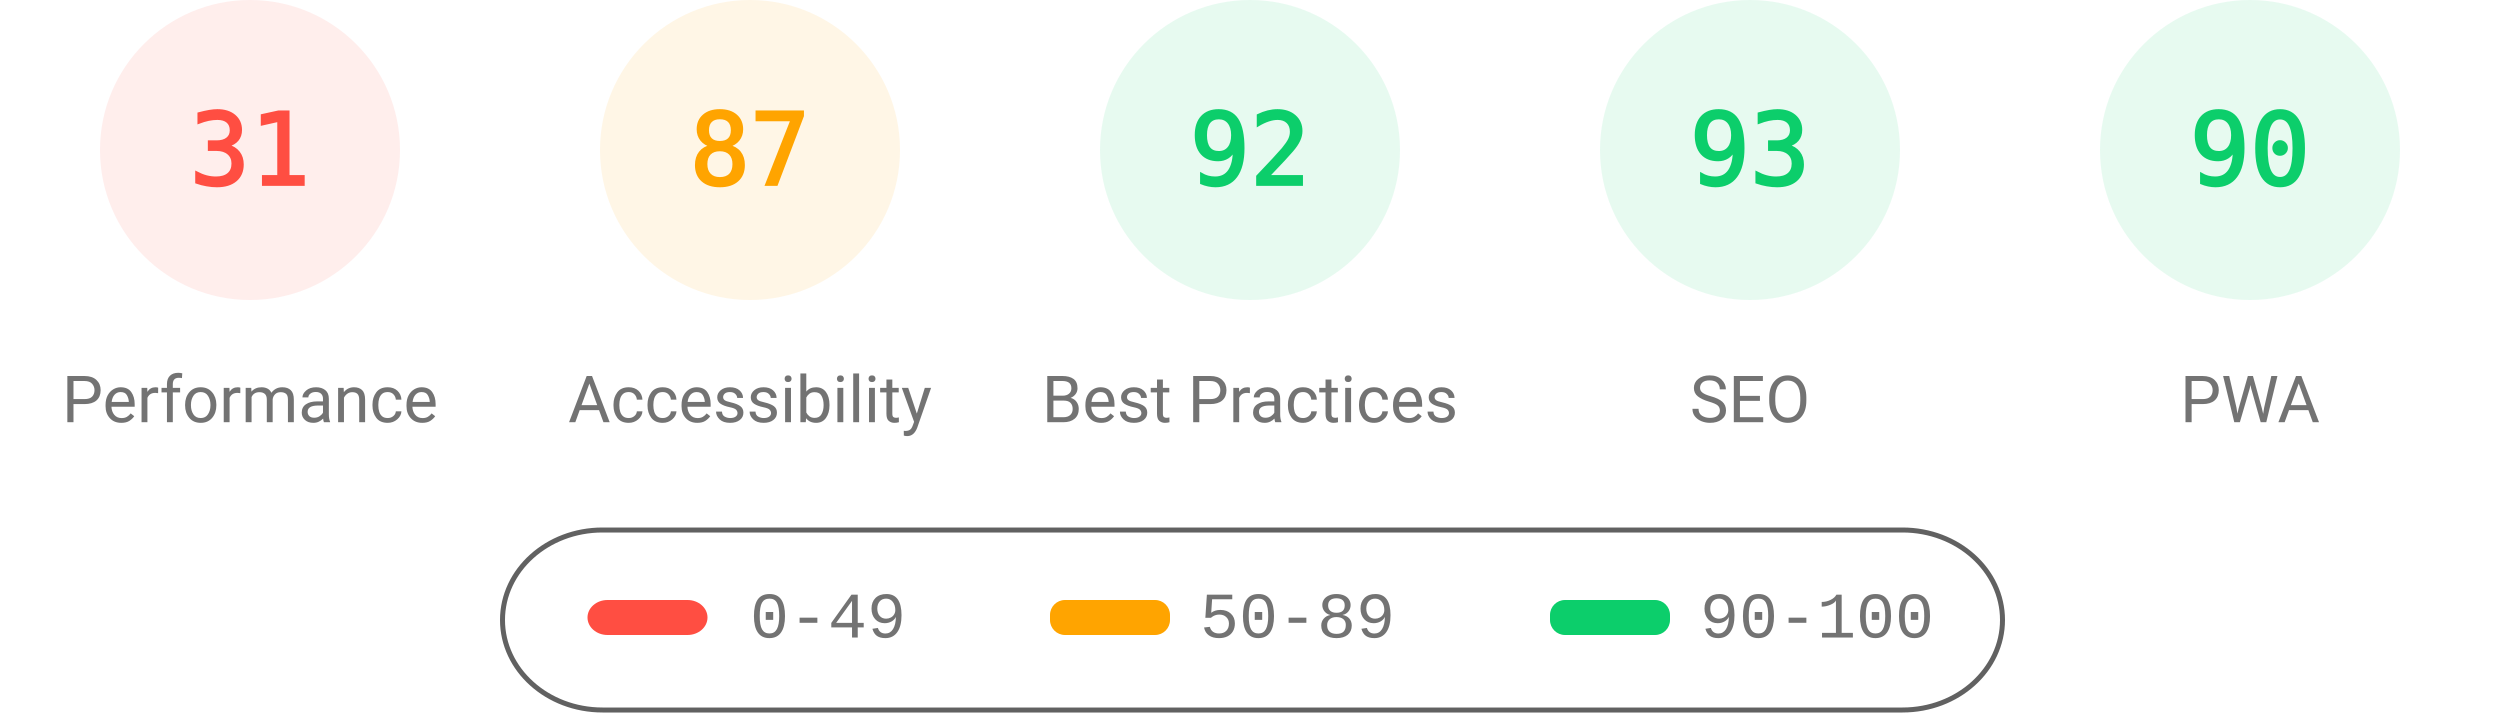
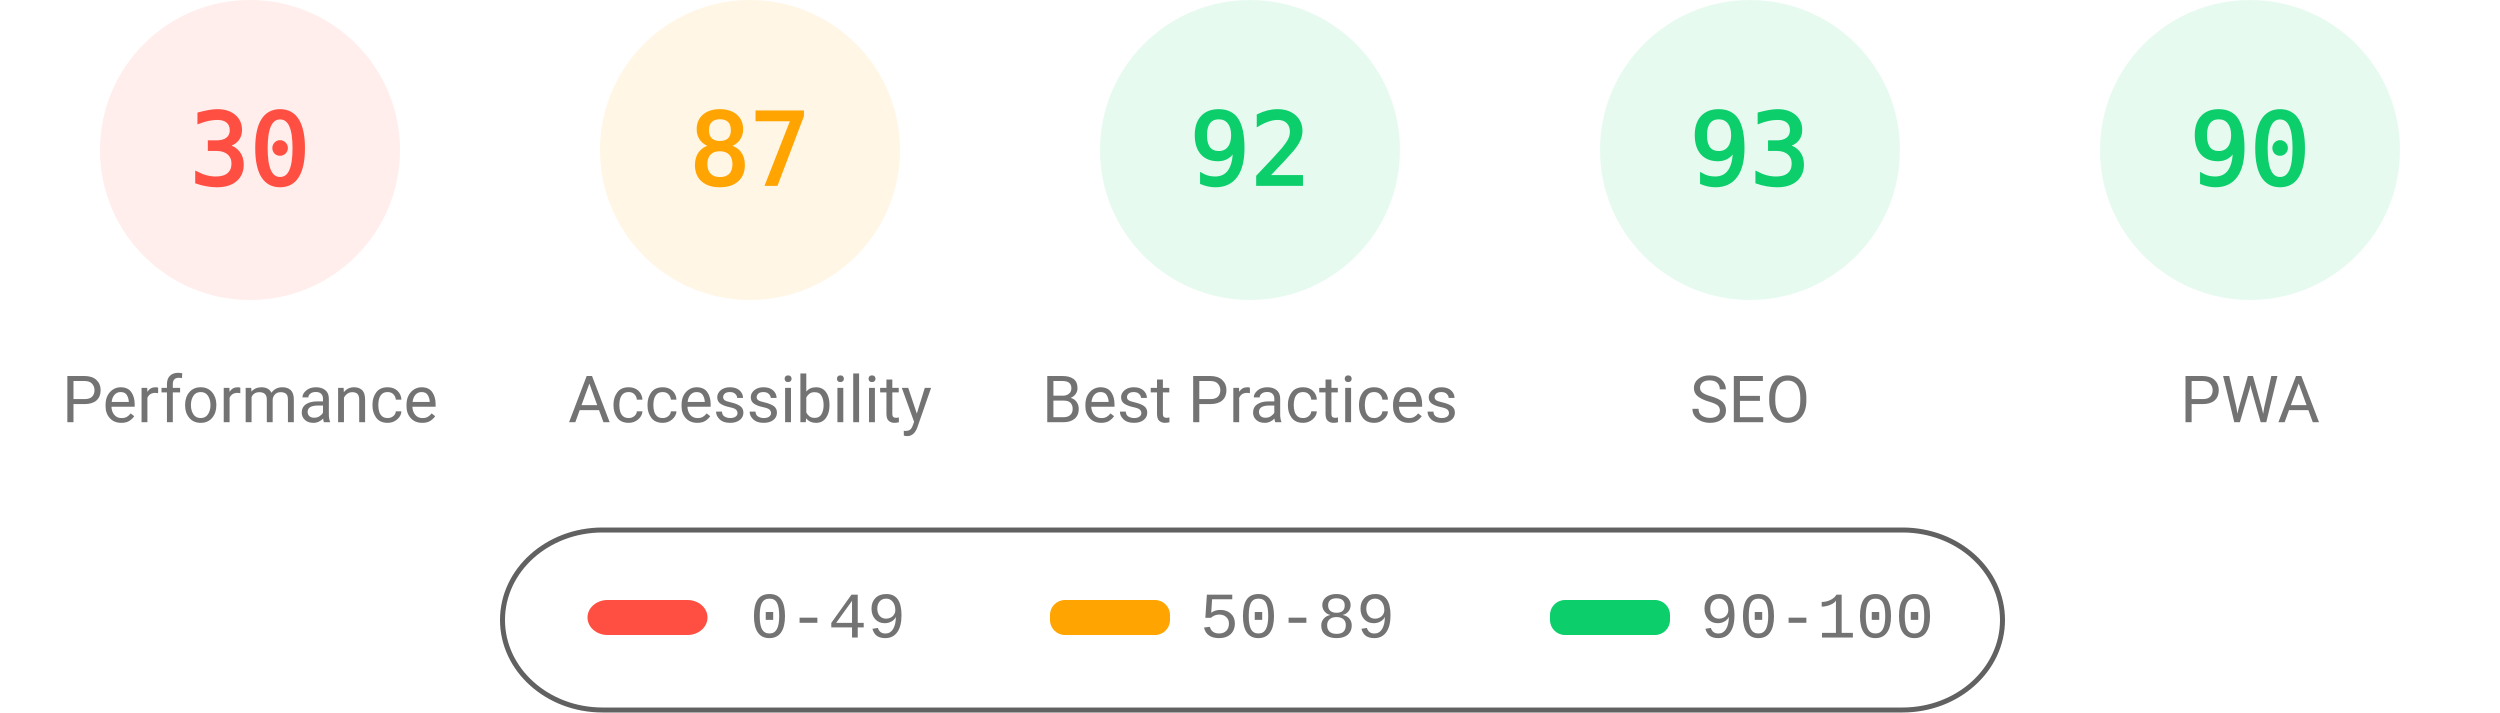
<svg xmlns="http://www.w3.org/2000/svg" fill="none" width="1000" height="285">
  <style>.gauge-base{opacity:.1}.gauge-arc{fill:none;animation-delay:250ms;stroke-linecap:round;transform:rotate(-90deg);transform-origin:100px 60px;animation:load-gauge 1s ease forwards}.guage-text{font-size:40px;font-family:monospace;text-align:center}.guage-red{color:#ff4e42;fill:#ff4e42;stroke:#ff4e42}.guage-orange{color:#ffa400;fill:#ffa400;stroke:#ffa400}.guage-green{color:#0cce6b;fill:#0cce6b;stroke:#0cce6b}.guage-undefined{color:#5c5c5c;fill:#5c5c5c;stroke:#5c5c5c}.guage-title{color:#737373;fill:#737373;stroke:none;font-size:26px;line-height:26px;font-family:Roboto,Halvetica,Arial,sans-serif}@keyframes load-gauge{from{stroke-dasharray:0 352.858}}</style>
  <svg class="guage-div guage-perf guage-red" viewBox="0 0 200 200" width="200" height="200">
    <circle class="gauge-base" r="56" cx="100" cy="60" stroke-width="8" />
-     <circle class="gauge-arc guage-arc-1" r="56" cx="100" cy="60" stroke-width="8" style="stroke-dasharray:109.076,351.858" />
-     <text class="guage-text" x="100" y="60" alignment-baseline="central" dominant-baseline="central" text-anchor="middle">31</text>
+     <circle class="gauge-arc guage-arc-1" r="56" cx="100" cy="60" stroke-width="8" style="stroke-dasharray:105.557,351.858" />
+     <text class="guage-text" x="100" y="60" alignment-baseline="central" dominant-baseline="central" text-anchor="middle">30</text>
    <text class="guage-title" x="100" y="160" alignment-baseline="central" dominant-baseline="central" text-anchor="middle">Performance</text>
  </svg>
  <svg class="guage-div guage-acc guage-orange" viewBox="0 0 200 200" width="200" height="200" x="200">
    <circle class="gauge-base" r="56" cx="100" cy="60" stroke-width="8" />
    <circle class="gauge-arc guage-arc-2" r="56" cx="100" cy="60" stroke-width="8" style="stroke-dasharray:306.116,351.858" />
    <text class="guage-text" x="100" y="60" alignment-baseline="central" dominant-baseline="central" text-anchor="middle">87</text>
    <text class="guage-title" x="100" y="160" alignment-baseline="central" dominant-baseline="central" text-anchor="middle">Accessibility</text>
  </svg>
  <svg class="guage-div guage-best guage-green" viewBox="0 0 200 200" width="200" height="200" x="400">
    <circle class="gauge-base" r="56" cx="100" cy="60" stroke-width="8" />
    <circle class="gauge-arc guage-arc-3" r="56" cx="100" cy="60" stroke-width="8" style="stroke-dasharray:323.709,351.858" />
    <text class="guage-text" x="100" y="60" alignment-baseline="central" dominant-baseline="central" text-anchor="middle">92</text>
    <text class="guage-title" x="100" y="160" alignment-baseline="central" dominant-baseline="central" text-anchor="middle">Best Practices</text>
  </svg>
  <svg class="guage-div guage-seo guage-green" viewBox="0 0 200 200" width="200" height="200" x="600">
    <circle class="gauge-base" r="56" cx="100" cy="60" stroke-width="8" />
    <circle class="gauge-arc guage-arc-4" r="56" cx="100" cy="60" stroke-width="8" style="stroke-dasharray:327.228,351.858" />
    <text class="guage-text" x="100" y="60" alignment-baseline="central" dominant-baseline="central" text-anchor="middle">93</text>
    <text class="guage-title" x="100" y="160" alignment-baseline="central" dominant-baseline="central" text-anchor="middle">SEO</text>
  </svg>
  <svg class="guage-div guage-pwa guage-green" viewBox="0 0 200 200" width="200" height="200" x="800">
    <circle class="gauge-base" r="56" cx="100" cy="60" stroke-width="8" />
    <circle class="gauge-arc guage-arc-4" r="56" cx="100" cy="60" stroke-width="8" style="stroke-dasharray:316.672,351.858" />
    <text class="guage-text" x="100" y="60" alignment-baseline="central" dominant-baseline="central" text-anchor="middle">90</text>
    <text class="guage-title" x="100" y="160" alignment-baseline="central" dominant-baseline="central" text-anchor="middle">PWA</text>
  </svg>
  <svg width="604" height="76" x="200" y="210">
    <path fill="none" id="canvas_background" d="M-1-1h604v80H-1z" />
    <rect fill-opacity="0" stroke="#616161" stroke-width="2" rx="40" id="svg_2" height="72" width="600" y="2" x="1" fill="#000" />
    <rect stroke="#000" rx="8" id="svg_3" height="14" width="48" y="30" x="35" stroke-opacity="null" stroke-width="0" fill="#ff4e42" />
    <rect stroke="#000" rx="6" id="svg_4" height="14" width="48" y="30" x="220" stroke-opacity="null" stroke-width="0" fill="#ffa400" />
    <rect stroke="#000" rx="6" id="svg_5" height="14" width="48" y="30" x="420" stroke-opacity="null" stroke-width="0" fill="#0cce6b" />
    <text xml:space="preserve" text-anchor="start" font-family="'Courier New', Courier, monospace" font-size="26" id="svg_6" y="45" x="100" stroke-opacity="null" stroke-width="0" stroke="#000" fill="#737373">0-49</text>
    <text xml:space="preserve" text-anchor="start" font-family="'Courier New', Courier, monospace" font-size="26" id="svg_7" y="45" x="280" stroke-opacity="null" stroke-width="0" stroke="#000" fill="#737373">50-89</text>
    <text xml:space="preserve" text-anchor="start" font-family="'Courier New', Courier, monospace" font-size="26" id="svg_8" y="45" x="480" stroke-opacity="null" stroke-width="0" stroke="#000" fill="#737373">90-100</text>
  </svg>
</svg>
